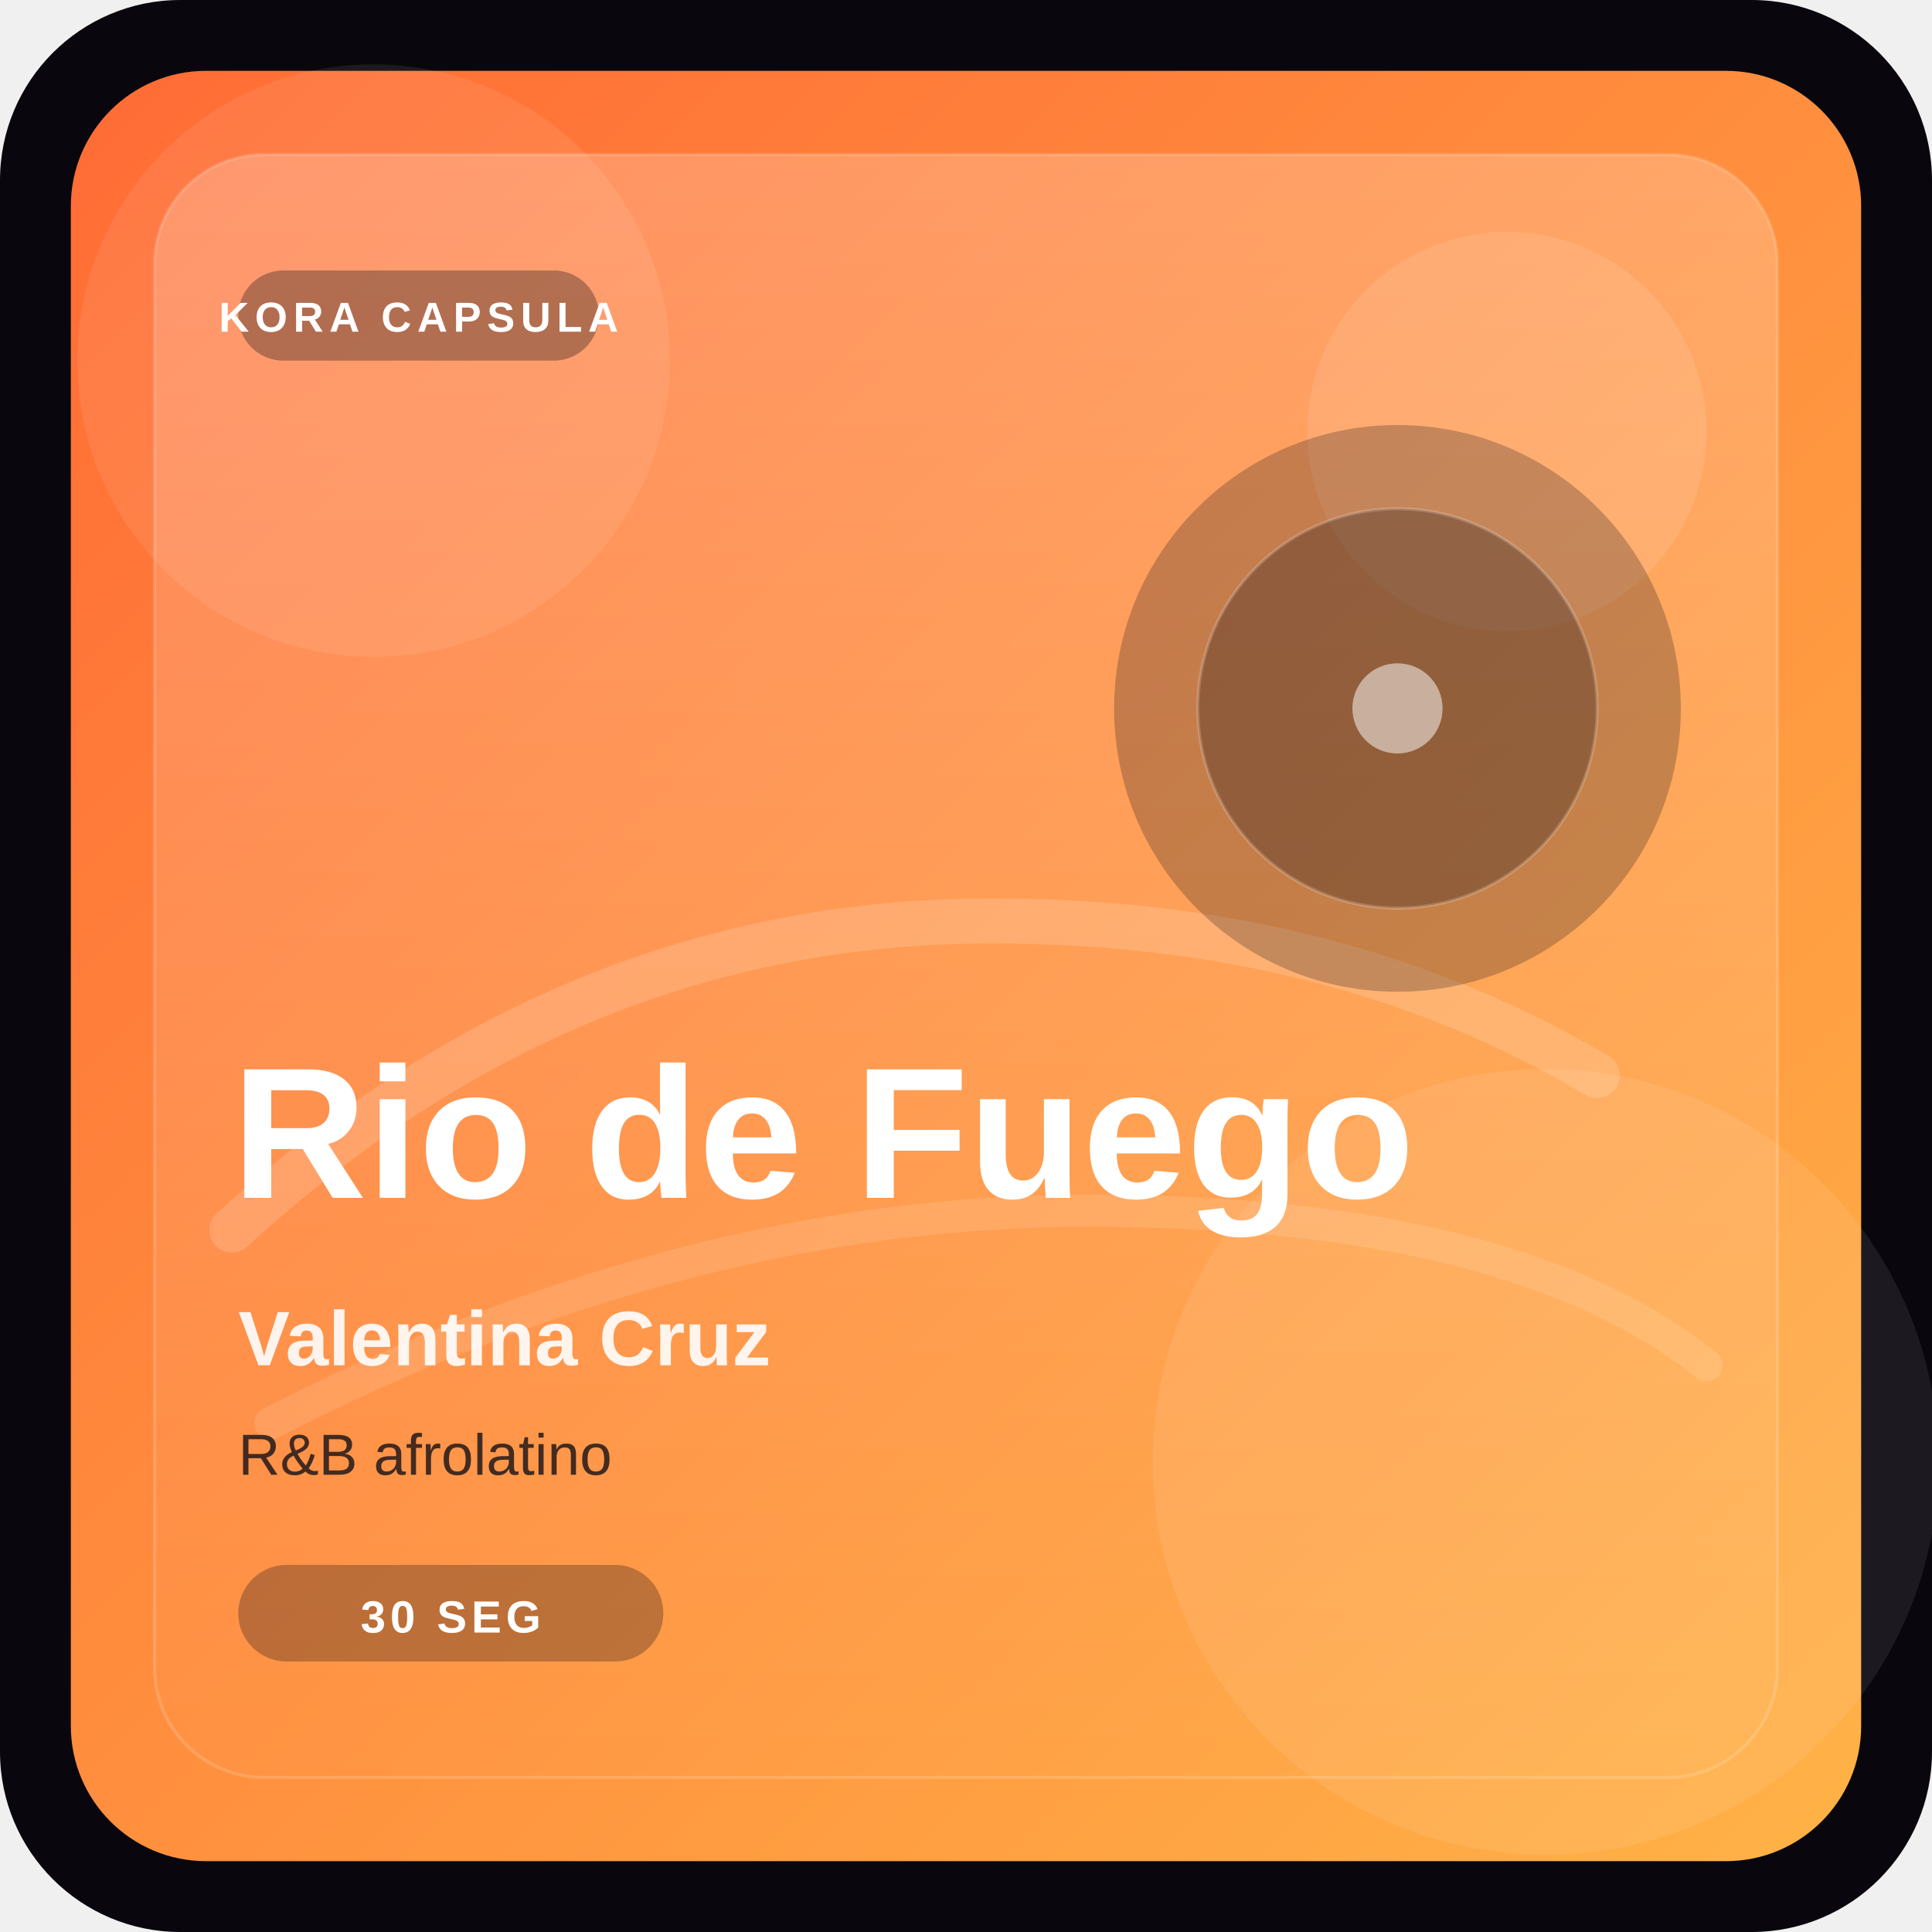
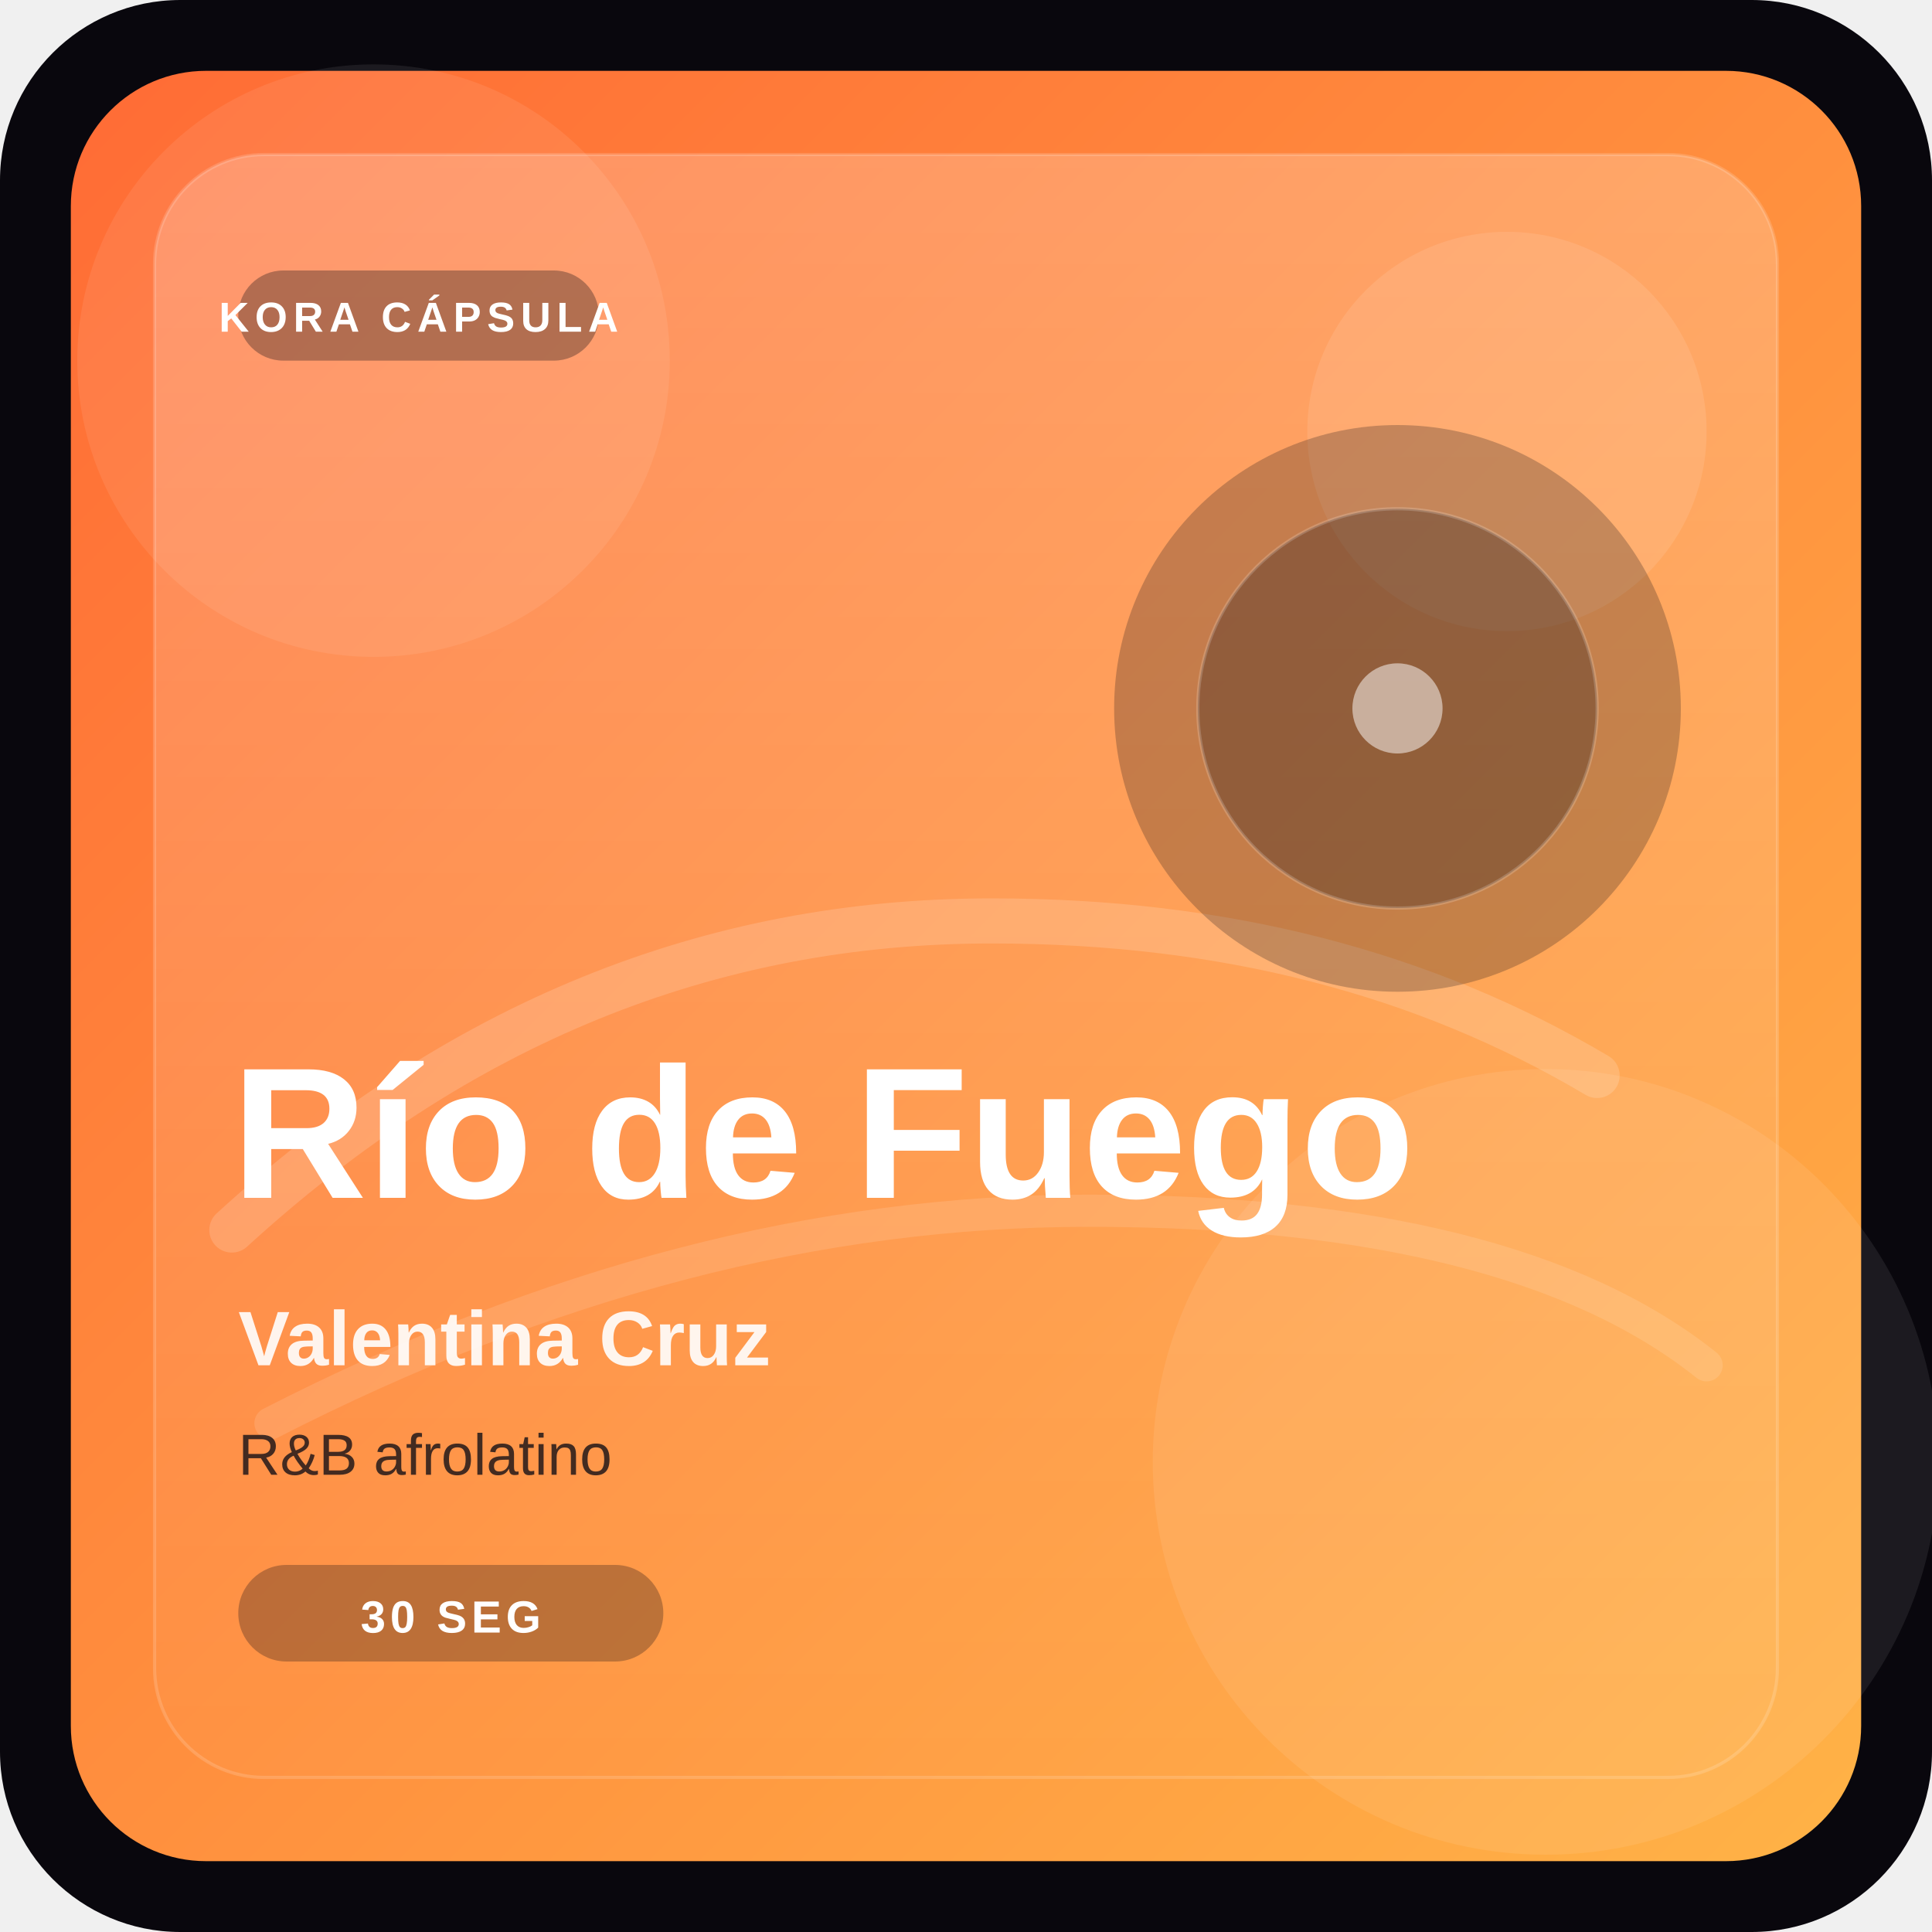
- <svg xmlns="http://www.w3.org/2000/svg" viewBox="0 0 600 600" role="img" aria-label="Rio de Fuego de Valentina Cruz">
+ <svg xmlns="http://www.w3.org/2000/svg" viewBox="0 0 600 600" role="img" aria-label="Río de Fuego de Valentina Cruz">
  <defs>
    <linearGradient id="bg" x1="0" y1="0" x2="1" y2="1">
      <stop offset="0%" stop-color="#ff6b35" />
      <stop offset="100%" stop-color="#ffb347" />
    </linearGradient>
    <linearGradient id="glass" x1="0" y1="0" x2="0" y2="1">
      <stop offset="0%" stop-color="#ffffff" stop-opacity="0.22" />
      <stop offset="100%" stop-color="#ffffff" stop-opacity="0.02" />
    </linearGradient>
  </defs>
  <rect width="600" height="600" rx="56" fill="#09070d" />
  <rect x="22" y="22" width="556" height="556" rx="42" fill="url(#bg)" />
  <circle cx="116" cy="112" r="92" fill="#ffffff" fill-opacity="0.08" />
  <circle cx="468" cy="134" r="62" fill="#ffffff" fill-opacity="0.10" />
  <circle cx="480" cy="454" r="122" fill="#ffffff" fill-opacity="0.08" />
  <path d="M72 382c70-64 148-96 236-96 72 0 134 16 188 48" fill="none" stroke="#ffffff" stroke-opacity="0.16" stroke-width="14" stroke-linecap="round" />
  <path d="M84 442c86-44 170-66 254-66 88 0 152 16 192 48" fill="none" stroke="#ffffff" stroke-opacity="0.12" stroke-width="10" stroke-linecap="round" />
  <rect x="48" y="48" width="504" height="504" rx="34" fill="url(#glass)" stroke="#ffffff" stroke-opacity="0.16" />
  <circle cx="434" cy="220" r="88" fill="#0f0d15" fill-opacity="0.24" />
  <circle cx="434" cy="220" r="62" fill="#0f0d15" fill-opacity="0.28" stroke="#ffffff" stroke-opacity="0.18" />
  <circle cx="434" cy="220" r="14" fill="#ffffff" fill-opacity="0.5" />
  <rect x="74" y="84" width="112" height="28" rx="14" fill="#0f0d15" fill-opacity="0.32" />
-   <text x="130" y="103" text-anchor="middle" font-family="Arial, Helvetica, sans-serif" font-size="13" font-weight="700" letter-spacing="1.8" fill="#ffffff">KORA CAPSULA</text>
-   <text x="72" y="372" font-family="Arial, Helvetica, sans-serif" font-size="58" font-weight="700" fill="#ffffff">Rio de Fuego</text>
+   <text x="130" y="103" text-anchor="middle" font-family="Arial, Helvetica, sans-serif" font-size="13" font-weight="700" letter-spacing="1.8" fill="#ffffff">KORA CÁPSULA</text>
+   <text x="72" y="372" font-family="Arial, Helvetica, sans-serif" font-size="58" font-weight="700" fill="#ffffff">Río de Fuego</text>
  <text x="74" y="424" font-family="Arial, Helvetica, sans-serif" font-size="24" font-weight="600" fill="#ffffff" fill-opacity="0.9">Valentina Cruz</text>
  <text x="74" y="458" font-family="Arial, Helvetica, sans-serif" font-size="18" fill="#0f0d15" fill-opacity="0.78">R&amp;B afrolatino</text>
  <rect x="74" y="486" width="132" height="30" rx="15" fill="#0f0d15" fill-opacity="0.28" />
  <text x="140" y="507" text-anchor="middle" font-family="Arial, Helvetica, sans-serif" font-size="14" font-weight="700" letter-spacing="1.4" fill="#ffffff">30 SEG</text>
</svg>
